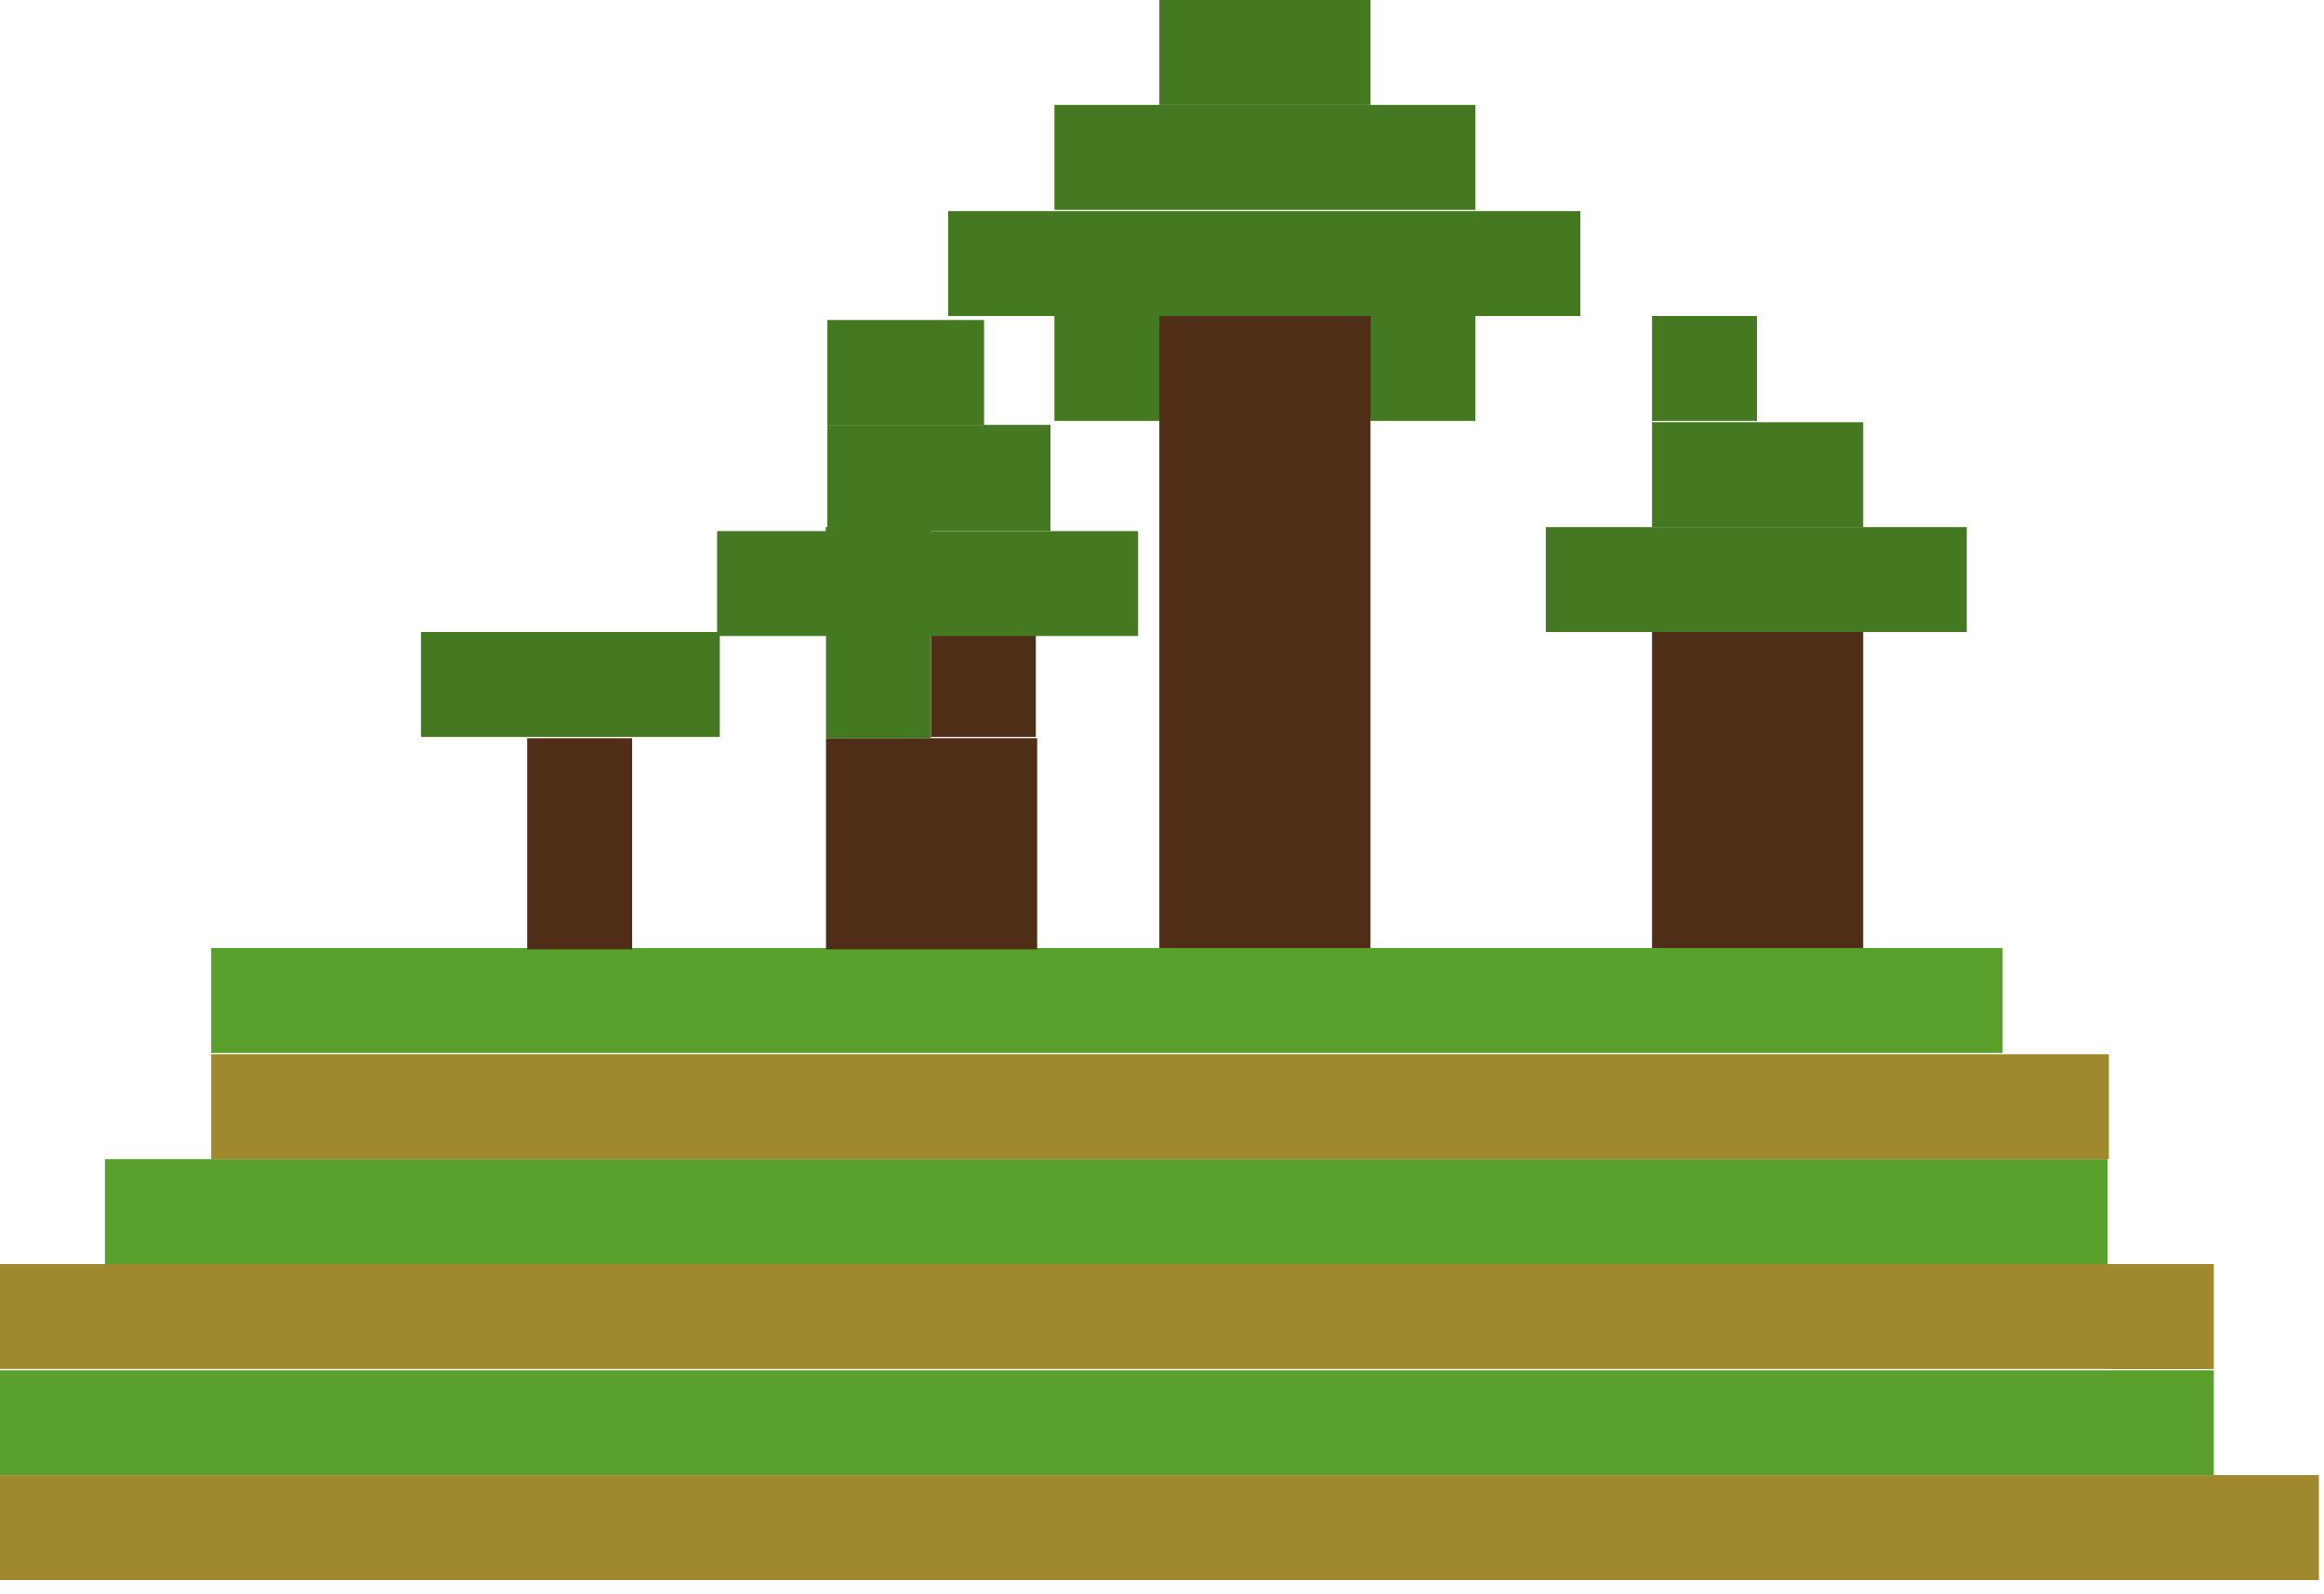
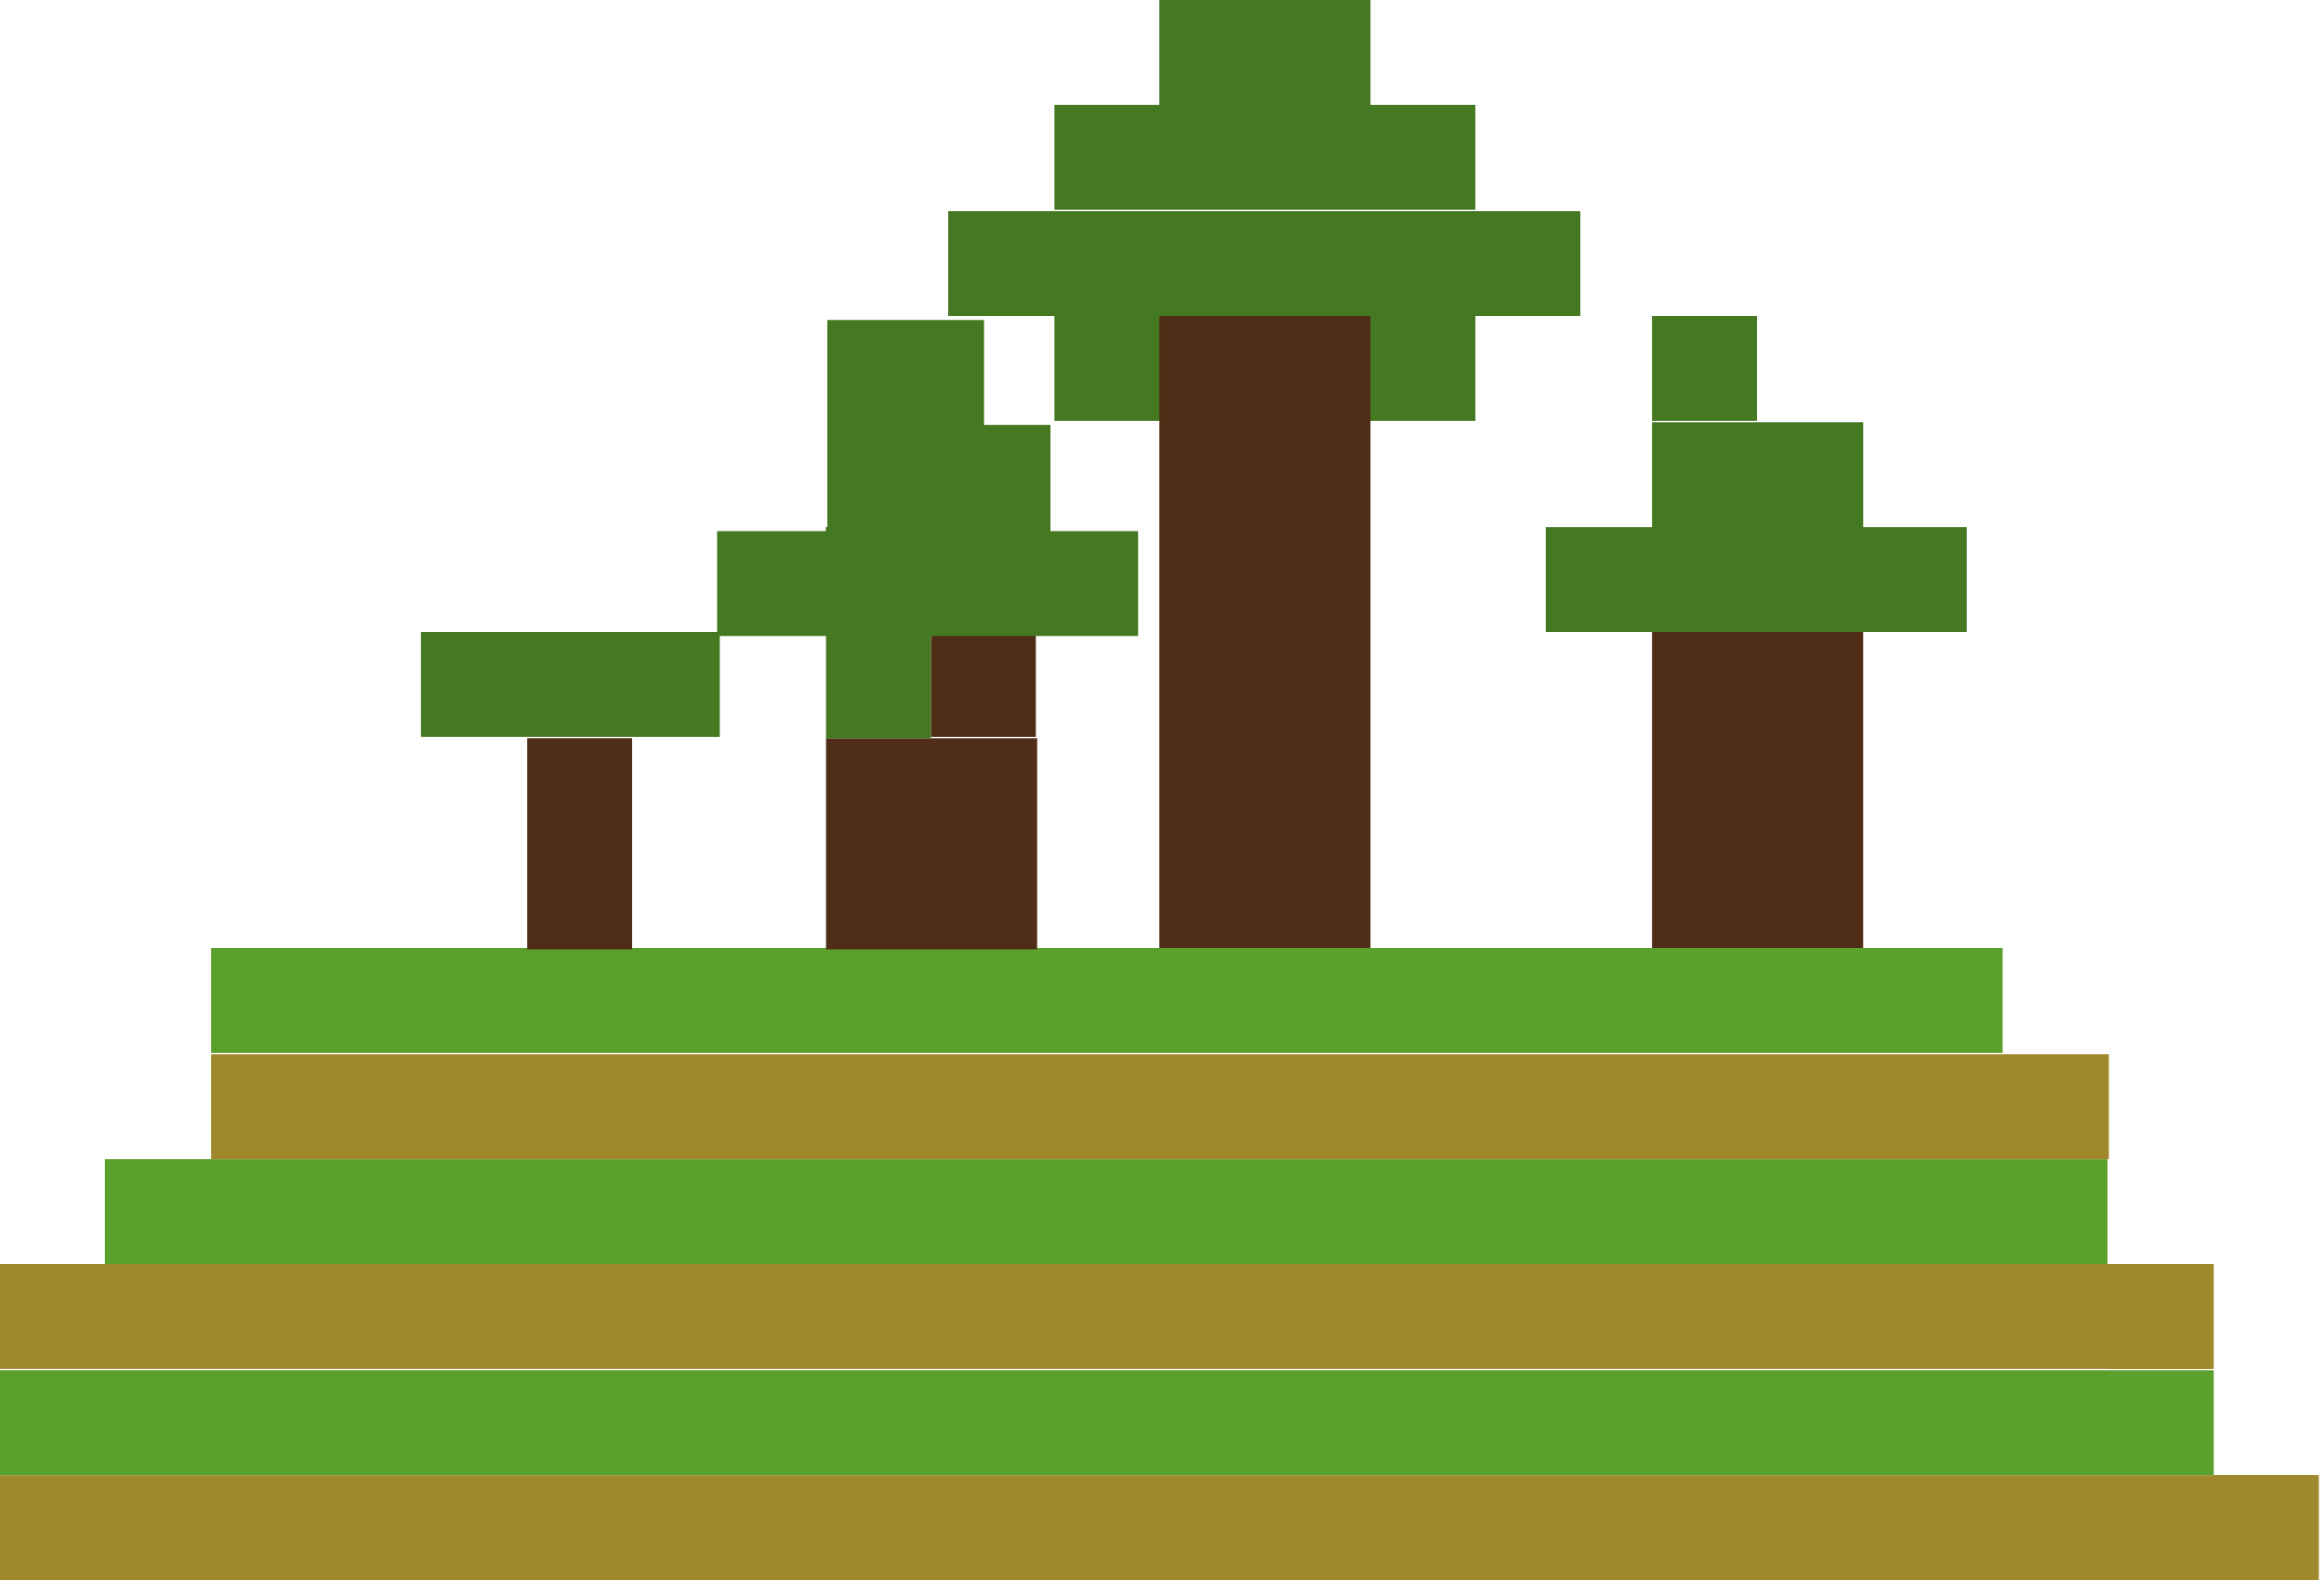
- <svg xmlns="http://www.w3.org/2000/svg" width="175" height="120" viewBox="0 0 175 120">
-   <style>.a{fill:#447821;}.b{fill:#A0892C;}.c{fill:#5AA02C;}.d{fill:#502D16;}</style>
+ <svg xmlns="http://www.w3.org/2000/svg" width="175" height="120">
+   <style>.a{fill:#447821}.b{fill:#a0892c}.c{fill:#5aa02c}.d{fill:#502d16}</style>
  <g fill="none">
-     <rect x="79.4" y="23.8" width="31.7" height="7.9" class="a" />
-     <rect x="158.7" y="95.2" width="7.9" height="7.9" class="b" />
-     <rect y="95.2" width="166.7" height="7.9" class="b" />
-     <rect x="7.9" y="87.3" width="150.8" height="7.9" class="c" />
-     <rect x="15.9" y="79.4" width="142.9" height="7.9" class="b" />
-     <rect x="15.9" y="71.4" width="134.9" height="7.9" class="c" />
-     <rect x="87.3" y="23.8" width="15.9" height="47.6" class="d" />
-     <rect x="79.4" y="7.9" width="31.7" height="7.9" class="a" />
-     <rect x="71.4" y="15.9" width="47.6" height="7.9" class="a" />
-     <rect x="87.3" width="15.9" height="7.9" class="a" />
-     <rect x="166.7" y="111.1" width="7.9" height="7.9" class="b" />
-     <rect y="111.1" width="174.6" height="7.9" class="b" />
-     <rect y="103.2" width="166.7" height="7.9" class="c" />
-     <rect x="62.2" y="55.6" width="15.9" height="15.9" class="d" />
-     <rect x="70.1" y="47.6" width="7.9" height="7.9" class="d" />
-     <rect x="124.4" y="47.6" width="15.9" height="23.8" class="d" />
-     <rect x="39.7" y="55.6" width="7.9" height="15.9" class="d" />
-     <rect x="62.2" y="39.7" width="7.9" height="7.9" class="a" />
-     <rect x="62.3" y="32" width="16.8" height="8" class="a" />
-     <rect x="62.3" y="24.1" width="11.8" height="7.9" class="a" />
-     <rect x="54" y="40" width="31.7" height="7.9" class="a" />
-     <rect x="62.2" y="39.7" width="7.9" height="15.9" class="a" />
-     <rect x="31.7" y="47.6" width="22.5" height="7.9" class="a" />
-     <rect x="116.4" y="39.7" width="31.7" height="7.9" class="a" />
-     <rect x="124.4" y="31.8" width="15.9" height="7.9" class="a" />
-     <rect x="124.4" y="23.8" width="7.9" height="7.9" class="a" />
+     <path class="a" d="M79.4 23.8h31.7v7.9H79.4z" />
+     <path class="b" d="M158.7 95.2h7.9v7.9h-7.9z" />
+     <path class="b" d="M0 95.2h166.7v7.9H0z" />
+     <path class="c" d="M7.9 87.3h150.8v7.9H7.9z" />
+     <path class="b" d="M15.9 79.4h142.9v7.9H15.9z" />
+     <path class="c" d="M15.9 71.4h134.9v7.9H15.9z" />
+     <path class="d" d="M87.3 23.8h15.9v47.6H87.3z" />
+     <path class="a" d="M79.4 7.9h31.7v7.9H79.4zm-8 8H119v7.9H71.4zM87.3 0h15.9v7.9H87.3z" />
+     <path class="b" d="M166.7 111.1h7.9v7.9h-7.9z" />
+     <path class="b" d="M0 111.1h174.6v7.9H0z" />
+     <path class="c" d="M0 103.2h166.7v7.9H0z" />
+     <path class="d" d="M62.2 55.6h15.9v15.9H62.2zm7.9-8H78v7.9h-7.9zm54.3 0h15.9v23.8h-15.9zm-84.7 8h7.9v15.9h-7.9z" />
+     <path class="a" d="M62.2 39.7h7.9v7.9h-7.9z" />
+     <path class="a" d="M62.3 32h16.8v8H62.3zm0-7.9h11.8V32H62.3zM54 40h31.7v7.9H54z" />
+     <path class="a" d="M62.2 39.7h7.9v15.9h-7.9zm-30.5 7.9h22.5v7.9H31.7zm84.7-7.9h31.7v7.9h-31.7zm8-7.9h15.9v7.9h-15.9zm0-8h7.9v7.9h-7.9z" />
  </g>
</svg>
